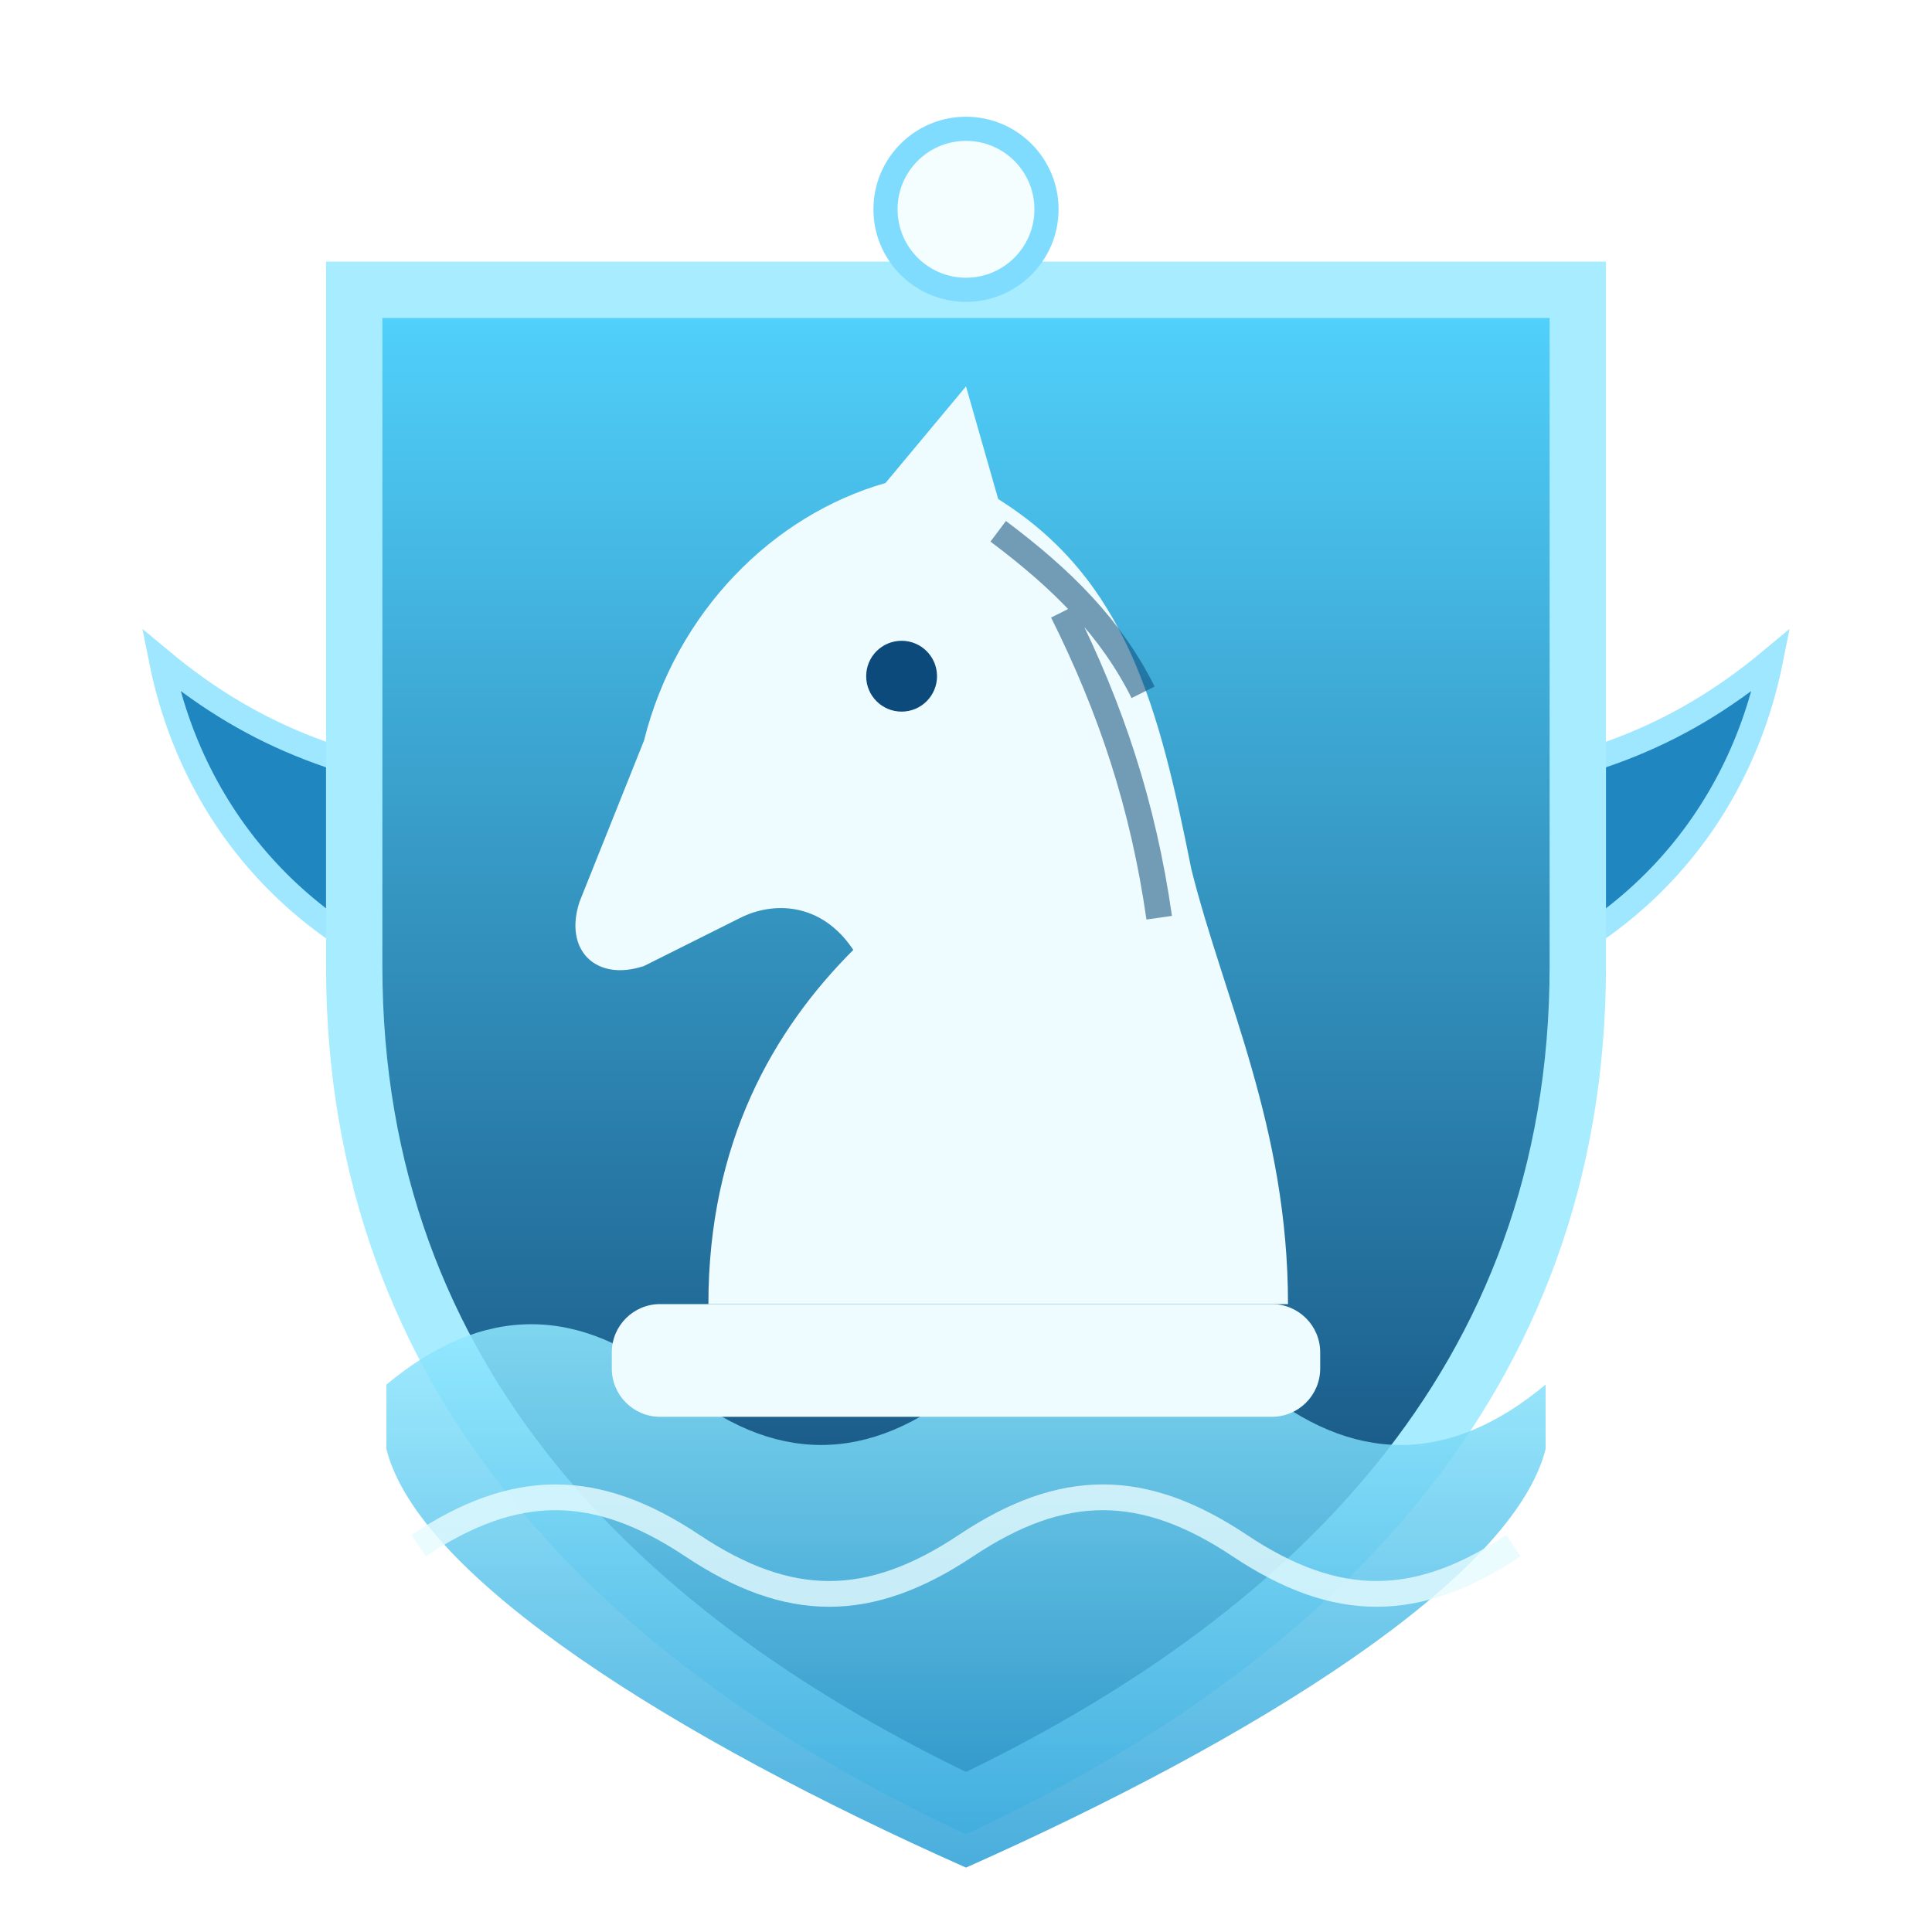
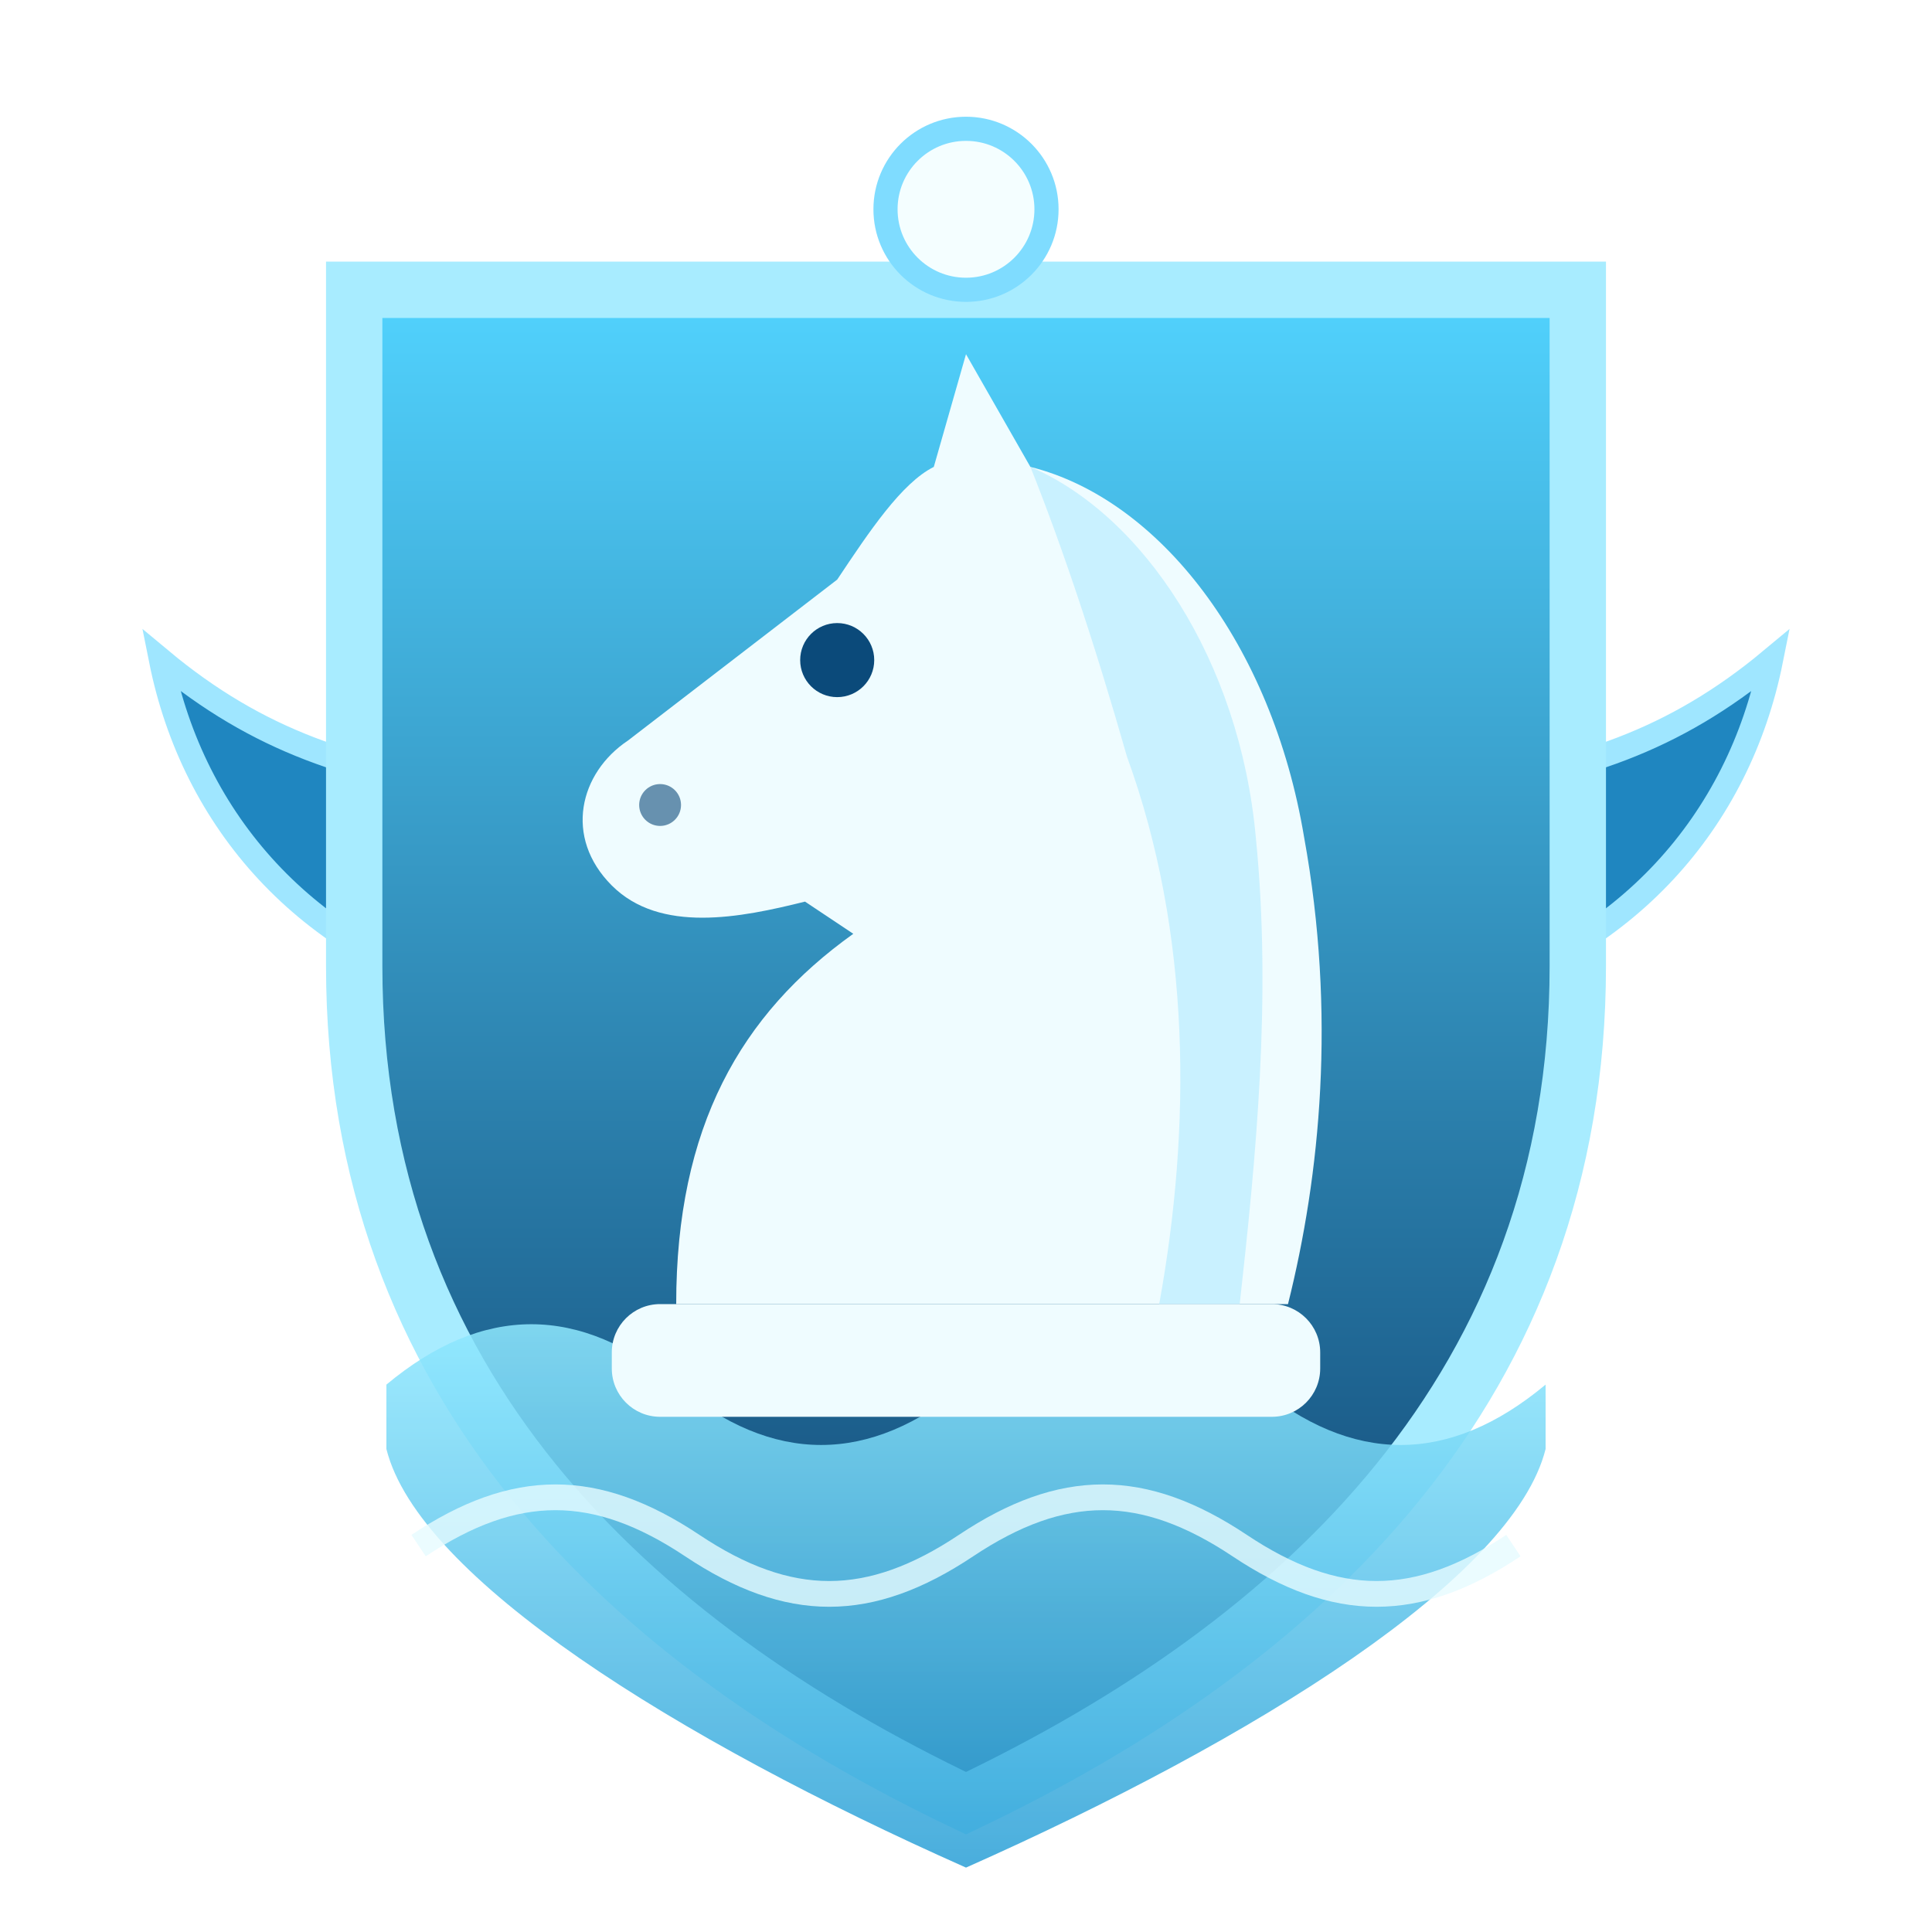
<svg xmlns="http://www.w3.org/2000/svg" viewBox="0 0 120 120" width="120" height="120">
  <defs>
    <linearGradient id="g" x1="0" y1="0" x2="0" y2="1">
      <stop offset="0" stop-color="#52d4ff" />
      <stop offset="1" stop-color="#0a3866" />
    </linearGradient>
    <linearGradient id="w" x1="0" y1="0" x2="0" y2="1">
      <stop offset="0" stop-color="#8fe8ff" />
      <stop offset="1" stop-color="#2a9fd6" />
    </linearGradient>
  </defs>
  <path d="M30 62c-11-3-18-11-20-21 6 5 12 7 20 8-4-6-5-12-3-18 5 7 9 12 14 15z" fill="#1f86c0" stroke="#9fe6ff" stroke-width="1.5" />
  <g transform="matrix(-1 0 0 1 120 0)">
    <path d="M30 62c-11-3-18-11-20-21 6 5 12 7 20 8-4-6-5-12-3-18 5 7 9 12 14 15z" fill="#1f86c0" stroke="#9fe6ff" stroke-width="1.5" />
  </g>
  <path d="M22 18h76v42c0 26-17 42-38 52-21-10-38-26-38-52z" fill="url(#g)" stroke="#a8ecff" stroke-width="3.5" />
  <path d="M24 86c6-5 12-5 18 0s12 5 18 0 12-5 18 0 12 5 18 0v4c-2 8-18 18-36 26-18-8-34-18-36-26z" fill="url(#w)" opacity=".85" />
  <path d="M26 96c6-4 11-4 17 0s11 4 17 0 11-4 17 0 11 4 17 0" stroke="#e6fbff" stroke-width="1.6" fill="none" opacity=".8" />
  <circle cx="60" cy="13" r="5" fill="#f4feff" stroke="#7fdcff" stroke-width="1.5" />
  <g>
-     <path d="M44 81c0-10 4-17 9-22-2-3-5-3-7-2l-6 3c-3 1-5-1-4-4l4-10c2-8 8-14 15-16l5-6 2 7c8 5 10 13 12 23 2 8 6 16 6 27z" fill="#effcff" />
-     <circle cx="56" cy="42" r="2.2" fill="#0b4a7a" />
-     <path d="M66 38c3 6 5 12 6 19M62 33c4 3 7 6 9 10" stroke="#0b4a7a" stroke-width="1.6" fill="none" opacity=".55" />
+     <path d="M42 81C42 70 46 63 53 58L50 56C46 57 41 58 38 55C35 52 36 48 39 46L52 36C54 33 56 30 58 29L60 22L64 29C72 31 79 40 81 52C83 63 82 73 80 81Z" fill="#effcff" />
+     <path d="M64 29C71 32 77 41 78 52C79 62 78 72 77 81H72C74 70 74 58 70 47C68 40 66 34 64 29Z" fill="#b9ecff" opacity=".7" />
+     <circle cx="52" cy="41" r="2.3" fill="#0b4a7a" />
+     <circle cx="41" cy="50" r="1.3" fill="#0b4a7a" opacity=".6" />
    <rect x="38" y="81" width="44" height="7" rx="3" fill="#effcff" />
  </g>
</svg>
